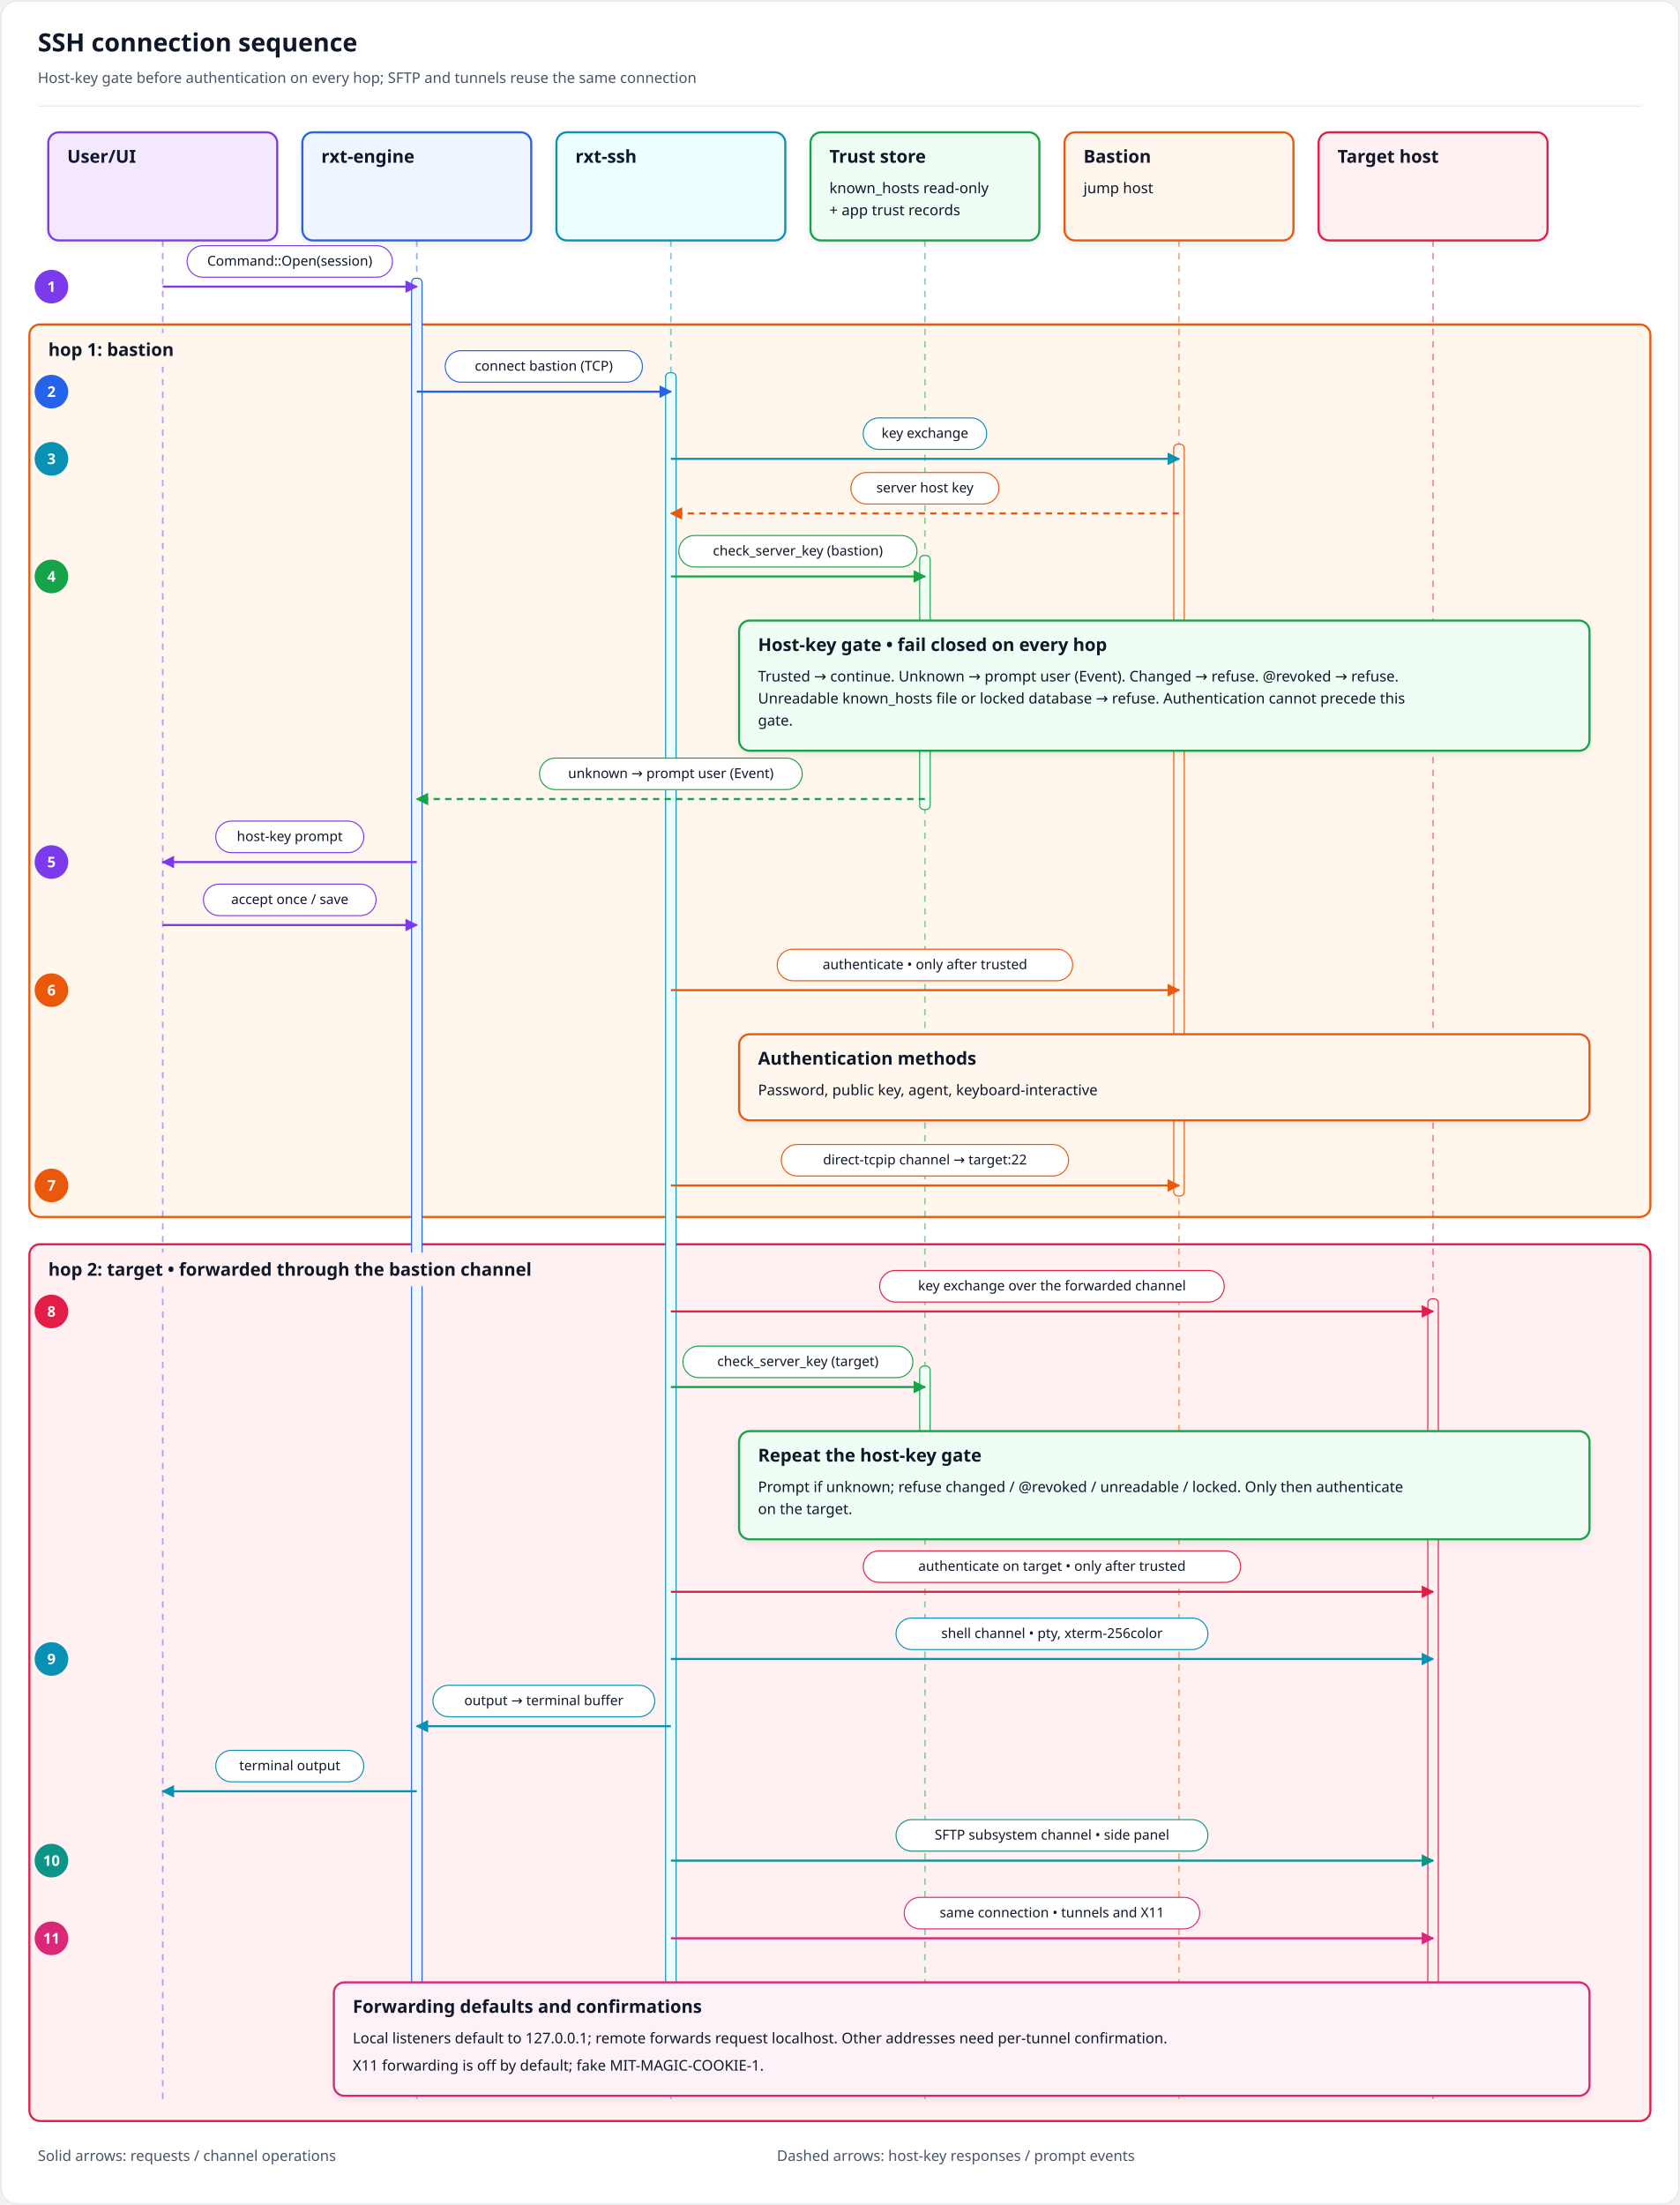
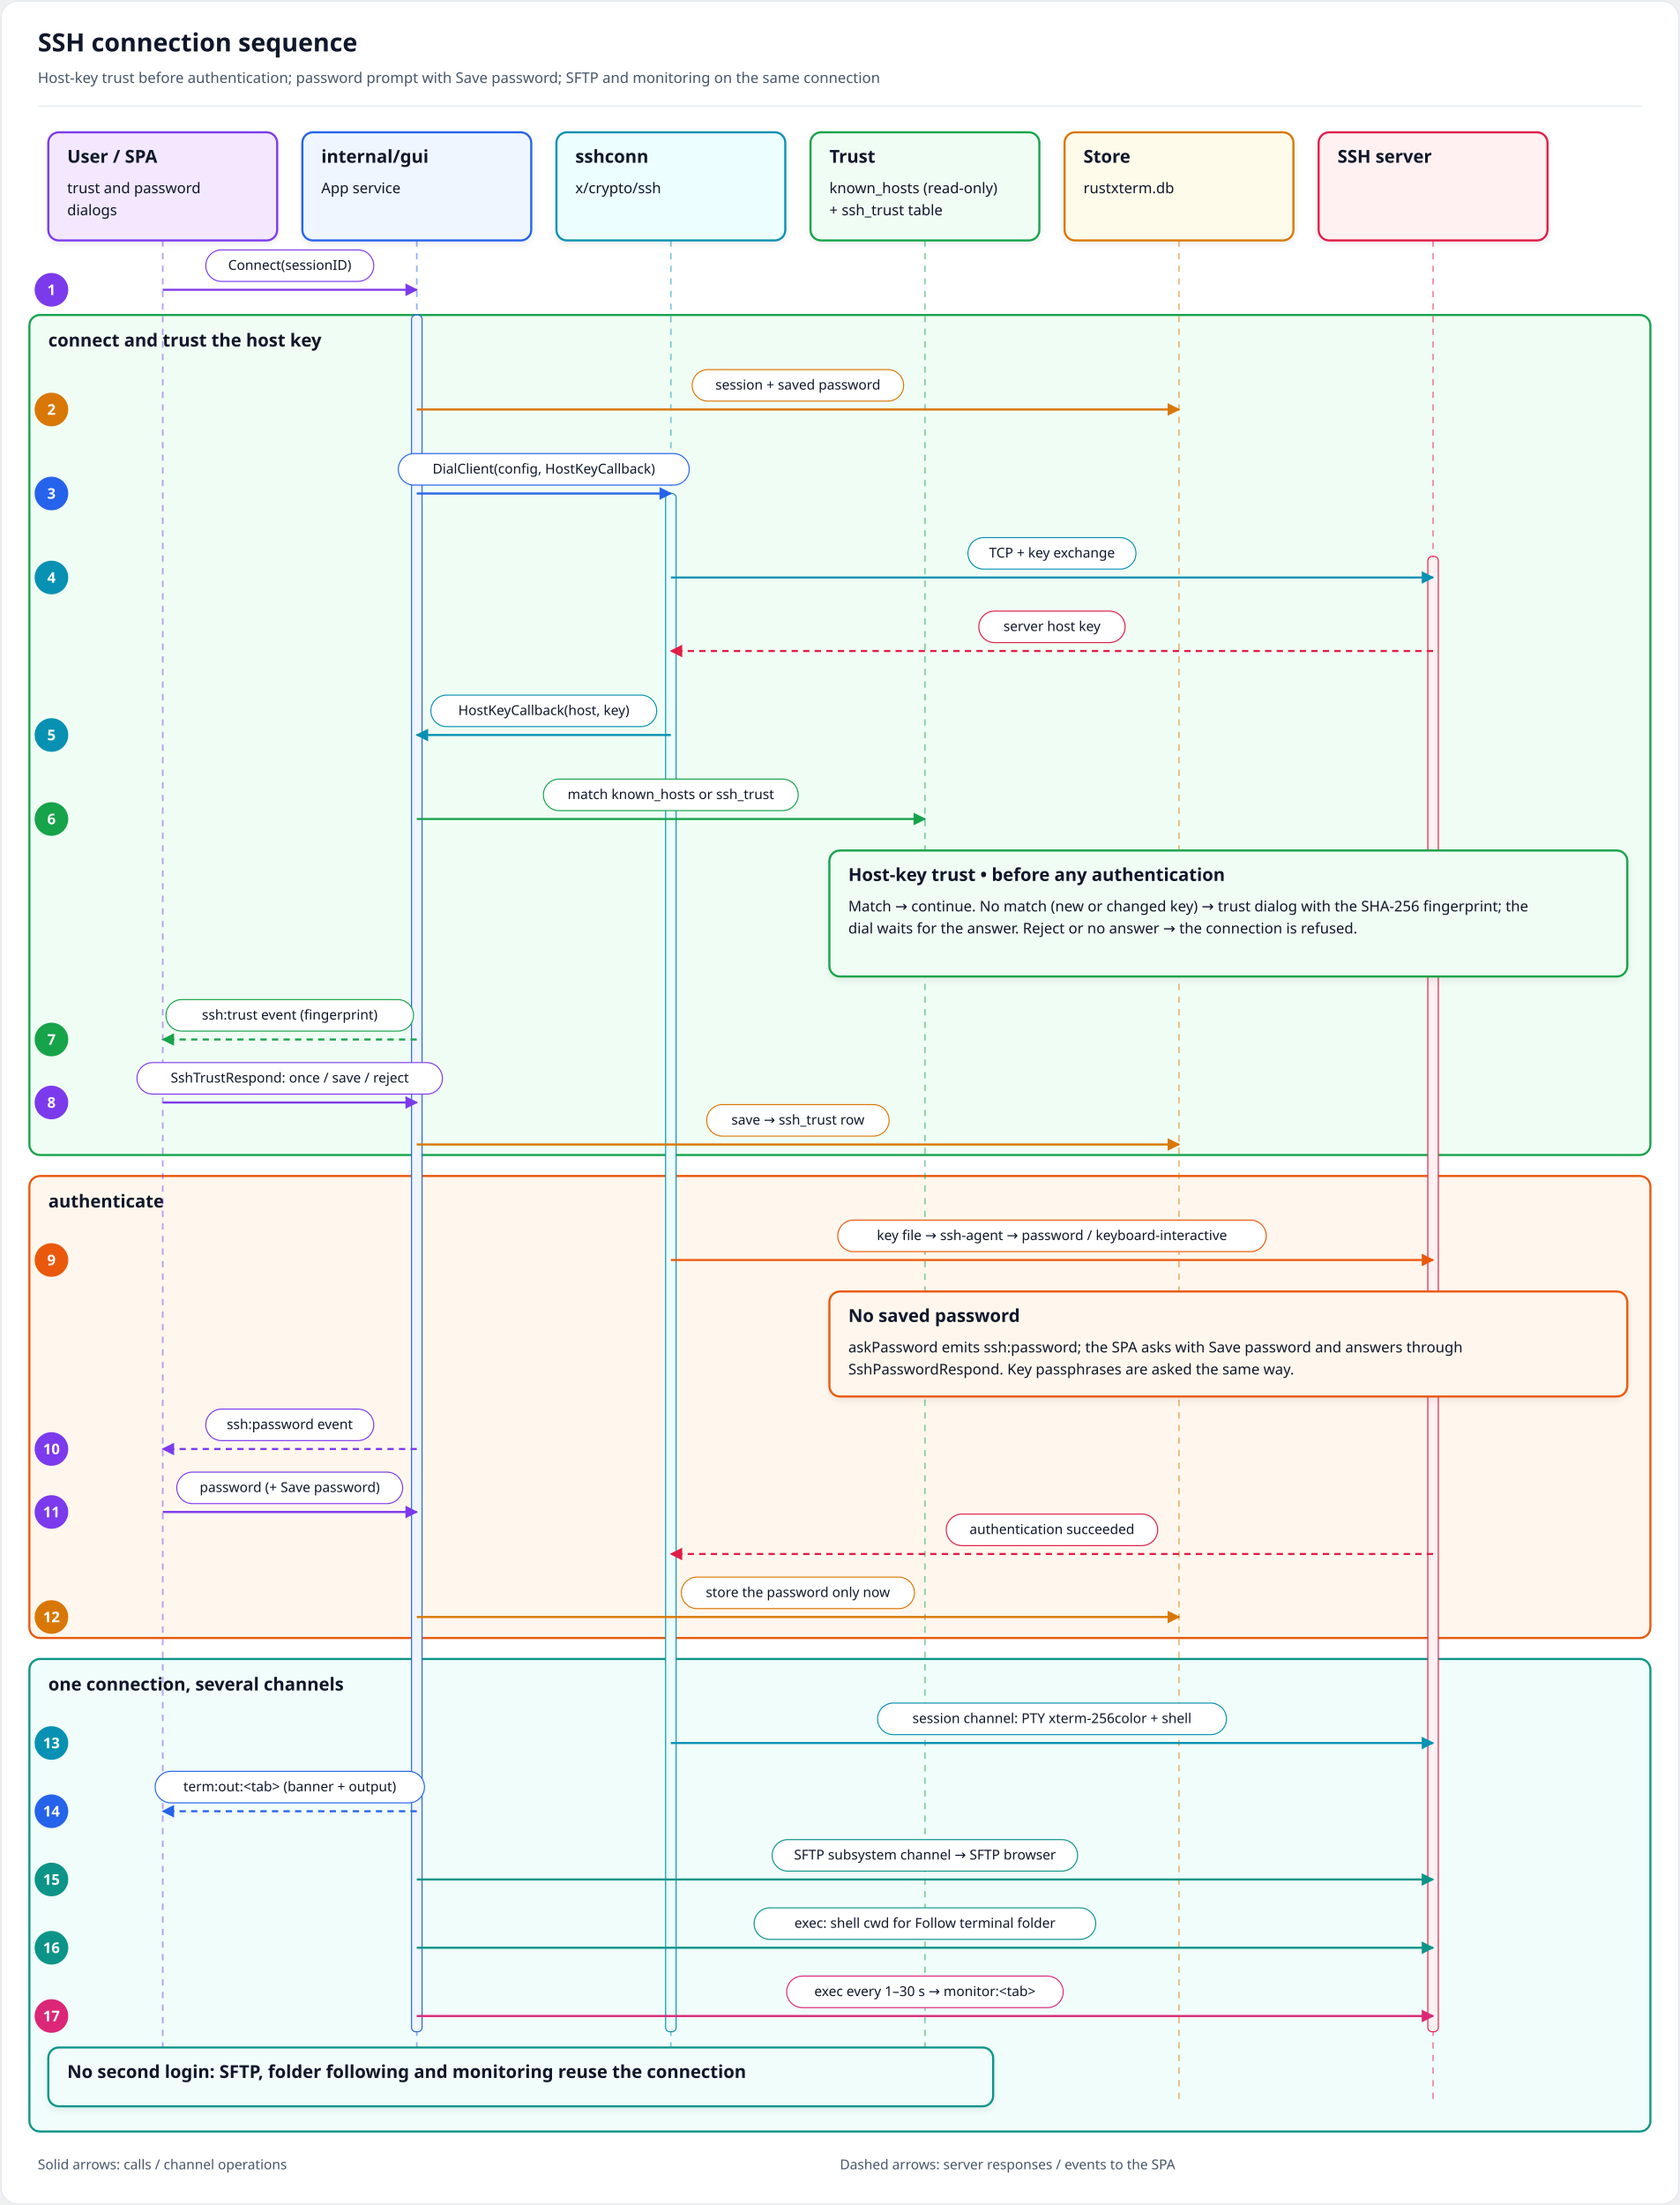
<svg xmlns="http://www.w3.org/2000/svg" width="1600" height="2100" viewBox="0 0 1600 2100" font-family="Noto Sans, DejaVu Sans, Liberation Sans, Arial, sans-serif">
  <defs>
    <filter id="shadow" x="-10%" y="-10%" width="120%" height="125%">
      <feDropShadow dx="0" dy="3" stdDeviation="3" flood-color="#0f172a" flood-opacity="0.07" />
    </filter>
    <marker id="a-violet" viewBox="0 0 10 10" refX="9" refY="5" markerWidth="6" markerHeight="6" orient="auto-start-reverse">
      <path d="M0 0 L10 5 L0 10 Z" fill="#7c3aed" />
    </marker>
    <marker id="a-start-violet" viewBox="0 0 10 10" refX="9" refY="5" markerWidth="6" markerHeight="6" orient="auto-start-reverse">
      <path d="M0 0 L10 5 L0 10 Z" fill="#7c3aed" />
    </marker>
    <marker id="a-blue" viewBox="0 0 10 10" refX="9" refY="5" markerWidth="6" markerHeight="6" orient="auto-start-reverse">
      <path d="M0 0 L10 5 L0 10 Z" fill="#2563eb" />
    </marker>
    <marker id="a-start-blue" viewBox="0 0 10 10" refX="9" refY="5" markerWidth="6" markerHeight="6" orient="auto-start-reverse">
      <path d="M0 0 L10 5 L0 10 Z" fill="#2563eb" />
    </marker>
    <marker id="a-cyan" viewBox="0 0 10 10" refX="9" refY="5" markerWidth="6" markerHeight="6" orient="auto-start-reverse">
      <path d="M0 0 L10 5 L0 10 Z" fill="#0891b2" />
    </marker>
    <marker id="a-start-cyan" viewBox="0 0 10 10" refX="9" refY="5" markerWidth="6" markerHeight="6" orient="auto-start-reverse">
      <path d="M0 0 L10 5 L0 10 Z" fill="#0891b2" />
    </marker>
    <marker id="a-teal" viewBox="0 0 10 10" refX="9" refY="5" markerWidth="6" markerHeight="6" orient="auto-start-reverse">
      <path d="M0 0 L10 5 L0 10 Z" fill="#0d9488" />
    </marker>
    <marker id="a-start-teal" viewBox="0 0 10 10" refX="9" refY="5" markerWidth="6" markerHeight="6" orient="auto-start-reverse">
      <path d="M0 0 L10 5 L0 10 Z" fill="#0d9488" />
    </marker>
    <marker id="a-green" viewBox="0 0 10 10" refX="9" refY="5" markerWidth="6" markerHeight="6" orient="auto-start-reverse">
      <path d="M0 0 L10 5 L0 10 Z" fill="#16a34a" />
    </marker>
    <marker id="a-start-green" viewBox="0 0 10 10" refX="9" refY="5" markerWidth="6" markerHeight="6" orient="auto-start-reverse">
      <path d="M0 0 L10 5 L0 10 Z" fill="#16a34a" />
    </marker>
    <marker id="a-amber" viewBox="0 0 10 10" refX="9" refY="5" markerWidth="6" markerHeight="6" orient="auto-start-reverse">
      <path d="M0 0 L10 5 L0 10 Z" fill="#d97706" />
    </marker>
    <marker id="a-start-amber" viewBox="0 0 10 10" refX="9" refY="5" markerWidth="6" markerHeight="6" orient="auto-start-reverse">
      <path d="M0 0 L10 5 L0 10 Z" fill="#d97706" />
    </marker>
    <marker id="a-orange" viewBox="0 0 10 10" refX="9" refY="5" markerWidth="6" markerHeight="6" orient="auto-start-reverse">
      <path d="M0 0 L10 5 L0 10 Z" fill="#ea580c" />
    </marker>
    <marker id="a-start-orange" viewBox="0 0 10 10" refX="9" refY="5" markerWidth="6" markerHeight="6" orient="auto-start-reverse">
      <path d="M0 0 L10 5 L0 10 Z" fill="#ea580c" />
    </marker>
    <marker id="a-rose" viewBox="0 0 10 10" refX="9" refY="5" markerWidth="6" markerHeight="6" orient="auto-start-reverse">
      <path d="M0 0 L10 5 L0 10 Z" fill="#e11d48" />
    </marker>
    <marker id="a-start-rose" viewBox="0 0 10 10" refX="9" refY="5" markerWidth="6" markerHeight="6" orient="auto-start-reverse">
      <path d="M0 0 L10 5 L0 10 Z" fill="#e11d48" />
    </marker>
    <marker id="a-pink" viewBox="0 0 10 10" refX="9" refY="5" markerWidth="6" markerHeight="6" orient="auto-start-reverse">
      <path d="M0 0 L10 5 L0 10 Z" fill="#db2777" />
    </marker>
    <marker id="a-start-pink" viewBox="0 0 10 10" refX="9" refY="5" markerWidth="6" markerHeight="6" orient="auto-start-reverse">
      <path d="M0 0 L10 5 L0 10 Z" fill="#db2777" />
    </marker>
    <marker id="a-slate" viewBox="0 0 10 10" refX="9" refY="5" markerWidth="6" markerHeight="6" orient="auto-start-reverse">
      <path d="M0 0 L10 5 L0 10 Z" fill="#334155" />
    </marker>
    <marker id="a-start-slate" viewBox="0 0 10 10" refX="9" refY="5" markerWidth="6" markerHeight="6" orient="auto-start-reverse">
      <path d="M0 0 L10 5 L0 10 Z" fill="#334155" />
    </marker>
  </defs>
  <rect x="1" y="1" width="1598" height="2098" rx="16" fill="#ffffff" stroke="#e2e8f0" stroke-width="1" />
  <path d="M36 101 H1564" stroke="#e2e8f0" />
-   <rect x="28" y="309" width="1544" height="850" rx="10" fill="#fff7ed" stroke="#ea580c" stroke-width="2" />
-   <rect x="28" y="1185" width="1544" height="835" rx="10" fill="#fff1f2" stroke="#e11d48" stroke-width="2" />
+   <rect x="28" y="300" width="1544" height="800" rx="10" fill="#f0fdf4" stroke="#16a34a" stroke-width="2" />
+   <text x="46" y="330" font-size="17" fill="#0f172a" text-anchor="start" font-weight="700">connect and trust the host key</text>
+   <rect x="28" y="1120" width="1544" height="440" rx="10" fill="#fff7ed" stroke="#ea580c" stroke-width="2" />
+   <text x="46" y="1150" font-size="17" fill="#0f172a" text-anchor="start" font-weight="700">authenticate</text>
+   <rect x="28" y="1580" width="1544" height="450" rx="10" fill="#f0fdfa" stroke="#0d9488" stroke-width="2" />
+   <text x="46" y="1610" font-size="17" fill="#0f172a" text-anchor="start" font-weight="700">one connection, several channels</text>
  <path d="M155 229 V2000" fill="none" stroke="#7c3aed" stroke-width="1.5" stroke-dasharray="6 6" opacity="0.5" />
  <path d="M397 229 V2000" fill="none" stroke="#2563eb" stroke-width="1.5" stroke-dasharray="6 6" opacity="0.5" />
  <path d="M639 229 V2000" fill="none" stroke="#0891b2" stroke-width="1.5" stroke-dasharray="6 6" opacity="0.5" />
  <path d="M881 229 V2000" fill="none" stroke="#16a34a" stroke-width="1.5" stroke-dasharray="6 6" opacity="0.5" />
-   <path d="M1123 229 V2000" fill="none" stroke="#ea580c" stroke-width="1.5" stroke-dasharray="6 6" opacity="0.5" />
+   <path d="M1123 229 V2000" fill="none" stroke="#d97706" stroke-width="1.5" stroke-dasharray="6 6" opacity="0.5" />
  <path d="M1365 229 V2000" fill="none" stroke="#e11d48" stroke-width="1.5" stroke-dasharray="6 6" opacity="0.5" />
-   <rect x="392" y="265" width="10" height="1719" rx="4" fill="#eff6ff" stroke="#2563eb" stroke-width="1" />
-   <rect x="634" y="355" width="10" height="1625" rx="4" fill="#ecfeff" stroke="#0891b2" stroke-width="1" />
-   <rect x="876" y="529" width="10" height="242" rx="4" fill="#f0fdf4" stroke="#16a34a" stroke-width="1" />
-   <rect x="876" y="1301" width="10" height="149" rx="4" fill="#f0fdf4" stroke="#16a34a" stroke-width="1" />
-   <rect x="1118" y="423" width="10" height="716" rx="4" fill="#fff7ed" stroke="#ea580c" stroke-width="1" />
-   <rect x="1360" y="1237" width="10" height="743" rx="4" fill="#fff1f2" stroke="#e11d48" stroke-width="1" />
-   <path d="M155,273 L397,273" fill="none" stroke="#7c3aed" stroke-width="2" stroke-linejoin="round" marker-end="url(#a-violet)" />
-   <path d="M397,373 L639,373" fill="none" stroke="#2563eb" stroke-width="2" stroke-linejoin="round" marker-end="url(#a-blue)" />
-   <path d="M639,437 L1123,437" fill="none" stroke="#0891b2" stroke-width="2" stroke-linejoin="round" marker-end="url(#a-cyan)" />
-   <path d="M1123,489 L639,489" fill="none" stroke="#ea580c" stroke-width="2" stroke-linejoin="round" marker-end="url(#a-orange)" stroke-dasharray="6 5" />
-   <path d="M639,549 L881,549" fill="none" stroke="#16a34a" stroke-width="2" stroke-linejoin="round" marker-end="url(#a-green)" />
-   <path d="M881,761 L397,761" fill="none" stroke="#16a34a" stroke-width="2" stroke-linejoin="round" marker-end="url(#a-green)" stroke-dasharray="6 5" />
-   <path d="M397,821 L155,821" fill="none" stroke="#7c3aed" stroke-width="2" stroke-linejoin="round" marker-end="url(#a-violet)" />
-   <path d="M155,881 L397,881" fill="none" stroke="#7c3aed" stroke-width="2" stroke-linejoin="round" marker-end="url(#a-violet)" />
-   <path d="M639,943 L1123,943" fill="none" stroke="#ea580c" stroke-width="2" stroke-linejoin="round" marker-end="url(#a-orange)" />
-   <path d="M639,1129 L1123,1129" fill="none" stroke="#ea580c" stroke-width="2" stroke-linejoin="round" marker-end="url(#a-orange)" />
-   <path d="M639,1249 L1365,1249" fill="none" stroke="#e11d48" stroke-width="2" stroke-linejoin="round" marker-end="url(#a-rose)" />
-   <path d="M639,1321 L881,1321" fill="none" stroke="#16a34a" stroke-width="2" stroke-linejoin="round" marker-end="url(#a-green)" />
-   <path d="M639,1516 L1365,1516" fill="none" stroke="#e11d48" stroke-width="2" stroke-linejoin="round" marker-end="url(#a-rose)" />
-   <path d="M639,1580 L1365,1580" fill="none" stroke="#0891b2" stroke-width="2" stroke-linejoin="round" marker-end="url(#a-cyan)" />
-   <path d="M639,1644 L397,1644" fill="none" stroke="#0891b2" stroke-width="2" stroke-linejoin="round" marker-end="url(#a-cyan)" />
-   <path d="M397,1706 L155,1706" fill="none" stroke="#0891b2" stroke-width="2" stroke-linejoin="round" marker-end="url(#a-cyan)" />
-   <path d="M639,1772 L1365,1772" fill="none" stroke="#0d9488" stroke-width="2" stroke-linejoin="round" marker-end="url(#a-teal)" />
-   <path d="M639,1846 L1365,1846" fill="none" stroke="#db2777" stroke-width="2" stroke-linejoin="round" marker-end="url(#a-pink)" />
+   <rect x="392" y="300" width="10" height="1635" rx="4" fill="#eff6ff" stroke="#2563eb" stroke-width="1" />
+   <rect x="634" y="470" width="10" height="1465" rx="4" fill="#ecfeff" stroke="#0891b2" stroke-width="1" />
+   <rect x="1360" y="530" width="10" height="1405" rx="4" fill="#fff1f2" stroke="#e11d48" stroke-width="1" />
+   <path d="M155,276 L397,276" fill="none" stroke="#7c3aed" stroke-width="2" stroke-linejoin="round" marker-end="url(#a-violet)" />
+   <path d="M397,390 L1123,390" fill="none" stroke="#d97706" stroke-width="2" stroke-linejoin="round" marker-end="url(#a-amber)" />
+   <path d="M397,470 L639,470" fill="none" stroke="#2563eb" stroke-width="2" stroke-linejoin="round" marker-end="url(#a-blue)" />
+   <path d="M639,550 L1365,550" fill="none" stroke="#0891b2" stroke-width="2" stroke-linejoin="round" marker-end="url(#a-cyan)" />
+   <path d="M1365,620 L639,620" fill="none" stroke="#e11d48" stroke-width="2" stroke-linejoin="round" marker-end="url(#a-rose)" stroke-dasharray="6 5" />
+   <path d="M639,700 L397,700" fill="none" stroke="#0891b2" stroke-width="2" stroke-linejoin="round" marker-end="url(#a-cyan)" />
+   <path d="M397,780 L881,780" fill="none" stroke="#16a34a" stroke-width="2" stroke-linejoin="round" marker-end="url(#a-green)" />
+   <path d="M397,990 L155,990" fill="none" stroke="#16a34a" stroke-width="2" stroke-linejoin="round" marker-end="url(#a-green)" stroke-dasharray="6 5" />
+   <path d="M155,1050 L397,1050" fill="none" stroke="#7c3aed" stroke-width="2" stroke-linejoin="round" marker-end="url(#a-violet)" />
+   <path d="M397,1090 L1123,1090" fill="none" stroke="#d97706" stroke-width="2" stroke-linejoin="round" marker-end="url(#a-amber)" />
+   <path d="M639,1200 L1365,1200" fill="none" stroke="#ea580c" stroke-width="2" stroke-linejoin="round" marker-end="url(#a-orange)" />
+   <path d="M397,1380 L155,1380" fill="none" stroke="#7c3aed" stroke-width="2" stroke-linejoin="round" marker-end="url(#a-violet)" stroke-dasharray="6 5" />
+   <path d="M155,1440 L397,1440" fill="none" stroke="#7c3aed" stroke-width="2" stroke-linejoin="round" marker-end="url(#a-violet)" />
+   <path d="M1365,1480 L639,1480" fill="none" stroke="#e11d48" stroke-width="2" stroke-linejoin="round" marker-end="url(#a-rose)" stroke-dasharray="6 5" />
+   <path d="M397,1540 L1123,1540" fill="none" stroke="#d97706" stroke-width="2" stroke-linejoin="round" marker-end="url(#a-amber)" />
+   <path d="M639,1660 L1365,1660" fill="none" stroke="#0891b2" stroke-width="2" stroke-linejoin="round" marker-end="url(#a-cyan)" />
+   <path d="M397,1725 L155,1725" fill="none" stroke="#2563eb" stroke-width="2" stroke-linejoin="round" marker-end="url(#a-blue)" stroke-dasharray="6 5" />
+   <path d="M397,1790 L1365,1790" fill="none" stroke="#0d9488" stroke-width="2" stroke-linejoin="round" marker-end="url(#a-teal)" />
+   <path d="M397,1855 L1365,1855" fill="none" stroke="#0d9488" stroke-width="2" stroke-linejoin="round" marker-end="url(#a-teal)" />
+   <path d="M397,1920 L1365,1920" fill="none" stroke="#db2777" stroke-width="2" stroke-linejoin="round" marker-end="url(#a-pink)" />
  <text x="36" y="49" font-size="24" fill="#0f172a" text-anchor="start" font-weight="700">SSH connection sequence</text>
-   <text x="36" y="79" font-size="14" fill="#475569" text-anchor="start">Host-key gate before authentication on every hop; SFTP and tunnels reuse the same connection</text>
+   <text x="36" y="79" font-size="14" fill="#475569" text-anchor="start">Host-key trust before authentication; password prompt with Save password; SFTP and monitoring on the same connection</text>
  <rect x="46" y="126" width="218" height="103" rx="10" fill="#f3e8ff" stroke="#7c3aed" stroke-width="2" filter="url(#shadow)" />
-   <text x="64" y="155" font-size="17" fill="#0f172a" text-anchor="start" font-weight="700">User/UI</text>
+   <text x="64" y="155" font-size="17" fill="#0f172a" text-anchor="start" font-weight="700">User / SPA</text>
+   <text x="64" y="184" font-size="14" fill="#0f172a" text-anchor="start">trust and password</text>
+   <text x="64" y="205" font-size="14" fill="#0f172a" text-anchor="start">dialogs</text>
  <rect x="288" y="126" width="218" height="103" rx="10" fill="#eff6ff" stroke="#2563eb" stroke-width="2" filter="url(#shadow)" />
-   <text x="306" y="155" font-size="17" fill="#0f172a" text-anchor="start" font-weight="700">rxt-engine</text>
+   <text x="306" y="155" font-size="17" fill="#0f172a" text-anchor="start" font-weight="700">internal/gui</text>
+   <text x="306" y="184" font-size="14" fill="#0f172a" text-anchor="start">App service</text>
  <rect x="530" y="126" width="218" height="103" rx="10" fill="#ecfeff" stroke="#0891b2" stroke-width="2" filter="url(#shadow)" />
-   <text x="548" y="155" font-size="17" fill="#0f172a" text-anchor="start" font-weight="700">rxt-ssh</text>
+   <text x="548" y="155" font-size="17" fill="#0f172a" text-anchor="start" font-weight="700">sshconn</text>
+   <text x="548" y="184" font-size="14" fill="#0f172a" text-anchor="start">x/crypto/ssh</text>
  <rect x="772" y="126" width="218" height="103" rx="10" fill="#f0fdf4" stroke="#16a34a" stroke-width="2" filter="url(#shadow)" />
-   <text x="790" y="155" font-size="17" fill="#0f172a" text-anchor="start" font-weight="700">Trust store</text>
-   <text x="790" y="184" font-size="14" fill="#0f172a" text-anchor="start">known_hosts read-only</text>
-   <text x="790" y="205.0" font-size="14" fill="#0f172a" text-anchor="start">+ app trust records</text>
-   <rect x="1014" y="126" width="218" height="103" rx="10" fill="#fff7ed" stroke="#ea580c" stroke-width="2" filter="url(#shadow)" />
-   <text x="1032" y="155" font-size="17" fill="#0f172a" text-anchor="start" font-weight="700">Bastion</text>
-   <text x="1032" y="184" font-size="14" fill="#0f172a" text-anchor="start">jump host</text>
+   <text x="790" y="155" font-size="17" fill="#0f172a" text-anchor="start" font-weight="700">Trust</text>
+   <text x="790" y="184" font-size="14" fill="#0f172a" text-anchor="start">known_hosts (read-only)</text>
+   <text x="790" y="205" font-size="14" fill="#0f172a" text-anchor="start">+ ssh_trust table</text>
+   <rect x="1014" y="126" width="218" height="103" rx="10" fill="#fffbeb" stroke="#d97706" stroke-width="2" filter="url(#shadow)" />
+   <text x="1032" y="155" font-size="17" fill="#0f172a" text-anchor="start" font-weight="700">Store</text>
+   <text x="1032" y="184" font-size="14" fill="#0f172a" text-anchor="start">rustxterm.db</text>
  <rect x="1256" y="126" width="218" height="103" rx="10" fill="#fff1f2" stroke="#e11d48" stroke-width="2" filter="url(#shadow)" />
-   <text x="1274" y="155" font-size="17" fill="#0f172a" text-anchor="start" font-weight="700">Target host</text>
-   <circle cx="49" cy="273" r="16" fill="#7c3aed" />
-   <text x="49" y="278" font-size="14" fill="#ffffff" text-anchor="middle" font-weight="700">1</text>
-   <circle cx="49" cy="373" r="16" fill="#2563eb" />
-   <text x="49" y="378" font-size="14" fill="#ffffff" text-anchor="middle" font-weight="700">2</text>
-   <circle cx="49" cy="437" r="16" fill="#0891b2" />
-   <text x="49" y="442" font-size="14" fill="#ffffff" text-anchor="middle" font-weight="700">3</text>
-   <circle cx="49" cy="549" r="16" fill="#16a34a" />
-   <text x="49" y="554" font-size="14" fill="#ffffff" text-anchor="middle" font-weight="700">4</text>
-   <rect x="704" y="591" width="810" height="124" rx="10" fill="#f0fdf4" stroke="#16a34a" stroke-width="2" filter="url(#shadow)" />
-   <text x="722" y="620" font-size="17" fill="#0f172a" text-anchor="start" font-weight="700">Host-key gate • fail closed on every hop</text>
-   <text x="722" y="649" font-size="14" fill="#0f172a" text-anchor="start">Trusted → continue. Unknown → prompt user (Event). Changed → refuse. @revoked → refuse.</text>
-   <text x="722" y="670.0" font-size="14" fill="#0f172a" text-anchor="start">Unreadable known_hosts file or locked database → refuse. Authentication cannot precede this</text>
-   <text x="722" y="691.0" font-size="14" fill="#0f172a" text-anchor="start">gate.</text>
-   <circle cx="49" cy="821" r="16" fill="#7c3aed" />
-   <text x="49" y="826" font-size="14" fill="#ffffff" text-anchor="middle" font-weight="700">5</text>
-   <circle cx="49" cy="943" r="16" fill="#ea580c" />
-   <text x="49" y="948" font-size="14" fill="#ffffff" text-anchor="middle" font-weight="700">6</text>
-   <rect x="704" y="985" width="810" height="82" rx="10" fill="#fff7ed" stroke="#ea580c" stroke-width="2" filter="url(#shadow)" />
-   <text x="722" y="1014" font-size="17" fill="#0f172a" text-anchor="start" font-weight="700">Authentication methods</text>
-   <text x="722" y="1043" font-size="14" fill="#0f172a" text-anchor="start">Password, public key, agent, keyboard-interactive</text>
-   <circle cx="49" cy="1129" r="16" fill="#ea580c" />
-   <text x="49" y="1134" font-size="14" fill="#ffffff" text-anchor="middle" font-weight="700">7</text>
-   <rect x="40" y="317" width="162.8" height="32" rx="6" fill="#fff7ed" stroke="#fff7ed" stroke-width="0" />
-   <text x="46" y="339" font-size="17" fill="#0f172a" text-anchor="start" font-weight="700">hop 1: bastion</text>
-   <circle cx="49" cy="1249" r="16" fill="#e11d48" />
-   <text x="49" y="1254" font-size="14" fill="#ffffff" text-anchor="middle" font-weight="700">8</text>
-   <rect x="704" y="1363" width="810" height="103" rx="10" fill="#f0fdf4" stroke="#16a34a" stroke-width="2" filter="url(#shadow)" />
-   <text x="722" y="1392" font-size="17" fill="#0f172a" text-anchor="start" font-weight="700">Repeat the host-key gate</text>
-   <text x="722" y="1421" font-size="14" fill="#0f172a" text-anchor="start">Prompt if unknown; refuse changed / @revoked / unreadable / locked. Only then authenticate</text>
-   <text x="722" y="1442.0" font-size="14" fill="#0f172a" text-anchor="start">on the target.</text>
-   <circle cx="49" cy="1580" r="16" fill="#0891b2" />
-   <text x="49" y="1585" font-size="14" fill="#ffffff" text-anchor="middle" font-weight="700">9</text>
-   <circle cx="49" cy="1772" r="16" fill="#0d9488" />
-   <text x="49" y="1777" font-size="14" fill="#ffffff" text-anchor="middle" font-weight="700">10</text>
-   <circle cx="49" cy="1846" r="16" fill="#db2777" />
-   <text x="49" y="1851" font-size="14" fill="#ffffff" text-anchor="middle" font-weight="700">11</text>
-   <rect x="318" y="1888" width="1196" height="108" rx="10" fill="#fdf2f8" stroke="#db2777" stroke-width="2" filter="url(#shadow)" />
-   <text x="336" y="1917" font-size="17" fill="#0f172a" text-anchor="start" font-weight="700">Forwarding defaults and confirmations</text>
-   <text x="336" y="1946" font-size="14" fill="#0f172a" text-anchor="start">Local listeners default to 127.0.0.1; remote forwards request localhost. Other addresses need per-tunnel confirmation.</text>
-   <text x="336" y="1972.0" font-size="14" fill="#0f172a" text-anchor="start">X11 forwarding is off by default; fake MIT-MAGIC-COOKIE-1.</text>
-   <rect x="40" y="1193" width="560.6" height="32" rx="6" fill="#fff1f2" stroke="#fff1f2" stroke-width="0" />
-   <text x="46" y="1215" font-size="17" fill="#0f172a" text-anchor="start" font-weight="700">hop 2: target • forwarded through the bastion channel</text>
-   <text x="36" y="2058" font-size="14" fill="#475569" text-anchor="start">Solid arrows: requests / channel operations</text>
-   <text x="740" y="2058" font-size="14" fill="#475569" text-anchor="start">Dashed arrows: host-key responses / prompt events</text>
-   <rect x="178.2" y="234" width="195.6" height="30" rx="15" fill="#ffffff" stroke="#7c3aed" stroke-width="1" />
-   <text x="276.0" y="253" font-size="13" fill="#0f172a" text-anchor="middle">Command::Open(session)</text>
-   <rect x="424.1" y="334" width="187.8" height="30" rx="15" fill="#ffffff" stroke="#2563eb" stroke-width="1" />
-   <text x="518.0" y="353" font-size="13" fill="#0f172a" text-anchor="middle">connect bastion (TCP)</text>
-   <rect x="822.2" y="398" width="117.6" height="30" rx="15" fill="#ffffff" stroke="#0891b2" stroke-width="1" />
-   <text x="881.0" y="417" font-size="13" fill="#0f172a" text-anchor="middle">key exchange</text>
-   <rect x="810.5" y="450" width="141.0" height="30" rx="15" fill="#ffffff" stroke="#ea580c" stroke-width="1" />
-   <text x="881.0" y="469" font-size="13" fill="#0f172a" text-anchor="middle">server host key</text>
-   <rect x="646.6" y="510" width="226.8" height="30" rx="15" fill="#ffffff" stroke="#16a34a" stroke-width="1" />
-   <text x="760.0" y="529" font-size="13" fill="#0f172a" text-anchor="middle">check_server_key (bastion)</text>
-   <rect x="513.9" y="722" width="250.2" height="30" rx="15" fill="#ffffff" stroke="#16a34a" stroke-width="1" />
-   <text x="639.0" y="741" font-size="13" fill="#0f172a" text-anchor="middle">unknown → prompt user (Event)</text>
-   <rect x="205.5" y="782" width="141.0" height="30" rx="15" fill="#ffffff" stroke="#7c3aed" stroke-width="1" />
-   <text x="276.0" y="801" font-size="13" fill="#0f172a" text-anchor="middle">host-key prompt</text>
-   <rect x="193.8" y="842" width="164.4" height="30" rx="15" fill="#ffffff" stroke="#7c3aed" stroke-width="1" />
-   <text x="276.0" y="861" font-size="13" fill="#0f172a" text-anchor="middle">accept once / save</text>
-   <rect x="740.3" y="904" width="281.4" height="30" rx="15" fill="#ffffff" stroke="#ea580c" stroke-width="1" />
-   <text x="881.0" y="923" font-size="13" fill="#0f172a" text-anchor="middle">authenticate • only after trusted</text>
-   <rect x="744.2" y="1090" width="273.6" height="30" rx="15" fill="#ffffff" stroke="#ea580c" stroke-width="1" />
-   <text x="881.0" y="1109" font-size="13" fill="#0f172a" text-anchor="middle">direct-tcpip channel → target:22</text>
-   <rect x="837.9" y="1210" width="328.2" height="30" rx="15" fill="#ffffff" stroke="#e11d48" stroke-width="1" />
-   <text x="1002.0" y="1229" font-size="13" fill="#0f172a" text-anchor="middle">key exchange over the forwarded channel</text>
-   <rect x="650.5" y="1282" width="219.0" height="30" rx="15" fill="#ffffff" stroke="#16a34a" stroke-width="1" />
-   <text x="760.0" y="1301" font-size="13" fill="#0f172a" text-anchor="middle">check_server_key (target)</text>
-   <rect x="822.3" y="1477" width="359.4" height="30" rx="15" fill="#ffffff" stroke="#e11d48" stroke-width="1" />
-   <text x="1002.0" y="1496" font-size="13" fill="#0f172a" text-anchor="middle">authenticate on target • only after trusted</text>
-   <rect x="853.5" y="1541" width="297.0" height="30" rx="15" fill="#ffffff" stroke="#0891b2" stroke-width="1" />
-   <text x="1002.0" y="1560" font-size="13" fill="#0f172a" text-anchor="middle">shell channel • pty, xterm-256color</text>
-   <rect x="412.4" y="1605" width="211.2" height="30" rx="15" fill="#ffffff" stroke="#0891b2" stroke-width="1" />
-   <text x="518.0" y="1624" font-size="13" fill="#0f172a" text-anchor="middle">output → terminal buffer</text>
-   <rect x="205.5" y="1667" width="141.0" height="30" rx="15" fill="#ffffff" stroke="#0891b2" stroke-width="1" />
-   <text x="276.0" y="1686" font-size="13" fill="#0f172a" text-anchor="middle">terminal output</text>
-   <rect x="853.5" y="1733" width="297.0" height="30" rx="15" fill="#ffffff" stroke="#0d9488" stroke-width="1" />
-   <text x="1002.0" y="1752" font-size="13" fill="#0f172a" text-anchor="middle">SFTP subsystem channel • side panel</text>
-   <rect x="861.3" y="1807" width="281.4" height="30" rx="15" fill="#ffffff" stroke="#db2777" stroke-width="1" />
-   <text x="1002.0" y="1826" font-size="13" fill="#0f172a" text-anchor="middle">same connection • tunnels and X11</text>
+   <text x="1274" y="155" font-size="17" fill="#0f172a" text-anchor="start" font-weight="700">SSH server</text>
+   <rect x="196.0" y="238" width="160.0" height="30" rx="15" fill="#ffffff" stroke="#7c3aed" stroke-width="1" />
+   <text x="276.0" y="257" font-size="13" fill="#0f172a" text-anchor="middle">Connect(sessionID)</text>
+   <circle cx="49" cy="276" r="16" fill="#7c3aed" />
+   <text x="49" y="281" font-size="14" fill="#ffffff" text-anchor="middle" font-weight="700">1</text>
+   <rect x="659.3" y="352" width="201.4" height="30" rx="15" fill="#ffffff" stroke="#d97706" stroke-width="1" />
+   <text x="760.0" y="371" font-size="13" fill="#0f172a" text-anchor="middle">session + saved password</text>
+   <circle cx="49" cy="390" r="16" fill="#d97706" />
+   <text x="49" y="395" font-size="14" fill="#ffffff" text-anchor="middle" font-weight="700">2</text>
+   <rect x="379.4" y="432" width="277.1" height="30" rx="15" fill="#ffffff" stroke="#2563eb" stroke-width="1" />
+   <text x="518.0" y="451" font-size="13" fill="#0f172a" text-anchor="middle">DialClient(config, HostKeyCallback)</text>
+   <circle cx="49" cy="470" r="16" fill="#2563eb" />
+   <text x="49" y="475" font-size="14" fill="#ffffff" text-anchor="middle" font-weight="700">3</text>
+   <rect x="922.0" y="512" width="160.0" height="30" rx="15" fill="#ffffff" stroke="#0891b2" stroke-width="1" />
+   <text x="1002.0" y="531" font-size="13" fill="#0f172a" text-anchor="middle">TCP + key exchange</text>
+   <circle cx="49" cy="550" r="16" fill="#0891b2" />
+   <text x="49" y="555" font-size="14" fill="#ffffff" text-anchor="middle" font-weight="700">4</text>
+   <rect x="932.3" y="582" width="139.4" height="30" rx="15" fill="#ffffff" stroke="#e11d48" stroke-width="1" />
+   <text x="1002.0" y="601" font-size="13" fill="#0f172a" text-anchor="middle">server host key</text>
+   <rect x="410.4" y="662" width="215.1" height="30" rx="15" fill="#ffffff" stroke="#0891b2" stroke-width="1" />
+   <text x="518.0" y="681" font-size="13" fill="#0f172a" text-anchor="middle">HostKeyCallback(host, key)</text>
+   <circle cx="49" cy="700" r="16" fill="#0891b2" />
+   <text x="49" y="705" font-size="14" fill="#ffffff" text-anchor="middle" font-weight="700">5</text>
+   <rect x="517.6" y="742" width="242.7" height="30" rx="15" fill="#ffffff" stroke="#16a34a" stroke-width="1" />
+   <text x="639.0" y="761" font-size="13" fill="#0f172a" text-anchor="middle">match known_hosts or ssh_trust</text>
+   <circle cx="49" cy="780" r="16" fill="#16a34a" />
+   <text x="49" y="785" font-size="14" fill="#ffffff" text-anchor="middle" font-weight="700">6</text>
+   <rect x="790" y="810" width="760" height="120" rx="10" fill="#f0fdf4" stroke="#16a34a" stroke-width="2" filter="url(#shadow)" />
+   <text x="808" y="839" font-size="17" fill="#0f172a" text-anchor="start" font-weight="700">Host-key trust • before any authentication</text>
+   <text x="808" y="868" font-size="14" fill="#0f172a" text-anchor="start">Match → continue. No match (new or changed key) → trust dialog with the SHA-256 fingerprint; the</text>
+   <text x="808" y="889" font-size="14" fill="#0f172a" text-anchor="start">dial waits for the answer. Reject or no answer → the connection is refused.</text>
+   <rect x="158.1" y="952" width="235.8" height="30" rx="15" fill="#ffffff" stroke="#16a34a" stroke-width="1" />
+   <text x="276.0" y="971" font-size="13" fill="#0f172a" text-anchor="middle">ssh:trust event (fingerprint)</text>
+   <circle cx="49" cy="990" r="16" fill="#16a34a" />
+   <text x="49" y="995" font-size="14" fill="#ffffff" text-anchor="middle" font-weight="700">7</text>
+   <rect x="130.5" y="1012" width="290.9" height="30" rx="15" fill="#ffffff" stroke="#7c3aed" stroke-width="1" />
+   <text x="276.0" y="1031" font-size="13" fill="#0f172a" text-anchor="middle">SshTrustRespond: once / save / reject</text>
+   <circle cx="49" cy="1050" r="16" fill="#7c3aed" />
+   <text x="49" y="1055" font-size="14" fill="#ffffff" text-anchor="middle" font-weight="700">8</text>
+   <rect x="673.1" y="1052" width="173.8" height="30" rx="15" fill="#ffffff" stroke="#d97706" stroke-width="1" />
+   <text x="760.0" y="1071" font-size="13" fill="#0f172a" text-anchor="middle">save → ssh_trust row</text>
+   <rect x="798.0" y="1162" width="408.1" height="30" rx="15" fill="#ffffff" stroke="#ea580c" stroke-width="1" />
+   <text x="1002.0" y="1181" font-size="13" fill="#0f172a" text-anchor="middle">key file → ssh-agent → password / keyboard-interactive</text>
+   <circle cx="49" cy="1200" r="16" fill="#ea580c" />
+   <text x="49" y="1205" font-size="14" fill="#ffffff" text-anchor="middle" font-weight="700">9</text>
+   <rect x="790" y="1230" width="760" height="100" rx="10" fill="#fff7ed" stroke="#ea580c" stroke-width="2" filter="url(#shadow)" />
+   <text x="808" y="1259" font-size="17" fill="#0f172a" text-anchor="start" font-weight="700">No saved password</text>
+   <text x="808" y="1288" font-size="14" fill="#0f172a" text-anchor="start">askPassword emits ssh:password; the SPA asks with Save password and answers through</text>
+   <text x="808" y="1309" font-size="14" fill="#0f172a" text-anchor="start">SshPasswordRespond. Key passphrases are asked the same way.</text>
+   <rect x="196.0" y="1342" width="160.0" height="30" rx="15" fill="#ffffff" stroke="#7c3aed" stroke-width="1" />
+   <text x="276.0" y="1361" font-size="13" fill="#0f172a" text-anchor="middle">ssh:password event</text>
+   <circle cx="49" cy="1380" r="16" fill="#7c3aed" />
+   <text x="49" y="1385" font-size="14" fill="#ffffff" text-anchor="middle" font-weight="700">10</text>
+   <rect x="168.4" y="1402" width="215.1" height="30" rx="15" fill="#ffffff" stroke="#7c3aed" stroke-width="1" />
+   <text x="276.0" y="1421" font-size="13" fill="#0f172a" text-anchor="middle">password (+ Save password)</text>
+   <circle cx="49" cy="1440" r="16" fill="#7c3aed" />
+   <text x="49" y="1445" font-size="14" fill="#ffffff" text-anchor="middle" font-weight="700">11</text>
+   <rect x="901.3" y="1442" width="201.4" height="30" rx="15" fill="#ffffff" stroke="#e11d48" stroke-width="1" />
+   <text x="1002.0" y="1461" font-size="13" fill="#0f172a" text-anchor="middle">authentication succeeded</text>
+   <rect x="649.0" y="1502" width="222.0" height="30" rx="15" fill="#ffffff" stroke="#d97706" stroke-width="1" />
+   <text x="760.0" y="1521" font-size="13" fill="#0f172a" text-anchor="middle">store the password only now</text>
+   <circle cx="49" cy="1540" r="16" fill="#d97706" />
+   <text x="49" y="1545" font-size="14" fill="#ffffff" text-anchor="middle" font-weight="700">12</text>
+   <rect x="835.9" y="1622" width="332.3" height="30" rx="15" fill="#ffffff" stroke="#0891b2" stroke-width="1" />
+   <text x="1002.0" y="1641" font-size="13" fill="#0f172a" text-anchor="middle">session channel: PTY xterm-256color + shell</text>
+   <circle cx="49" cy="1660" r="16" fill="#0891b2" />
+   <text x="49" y="1665" font-size="14" fill="#ffffff" text-anchor="middle" font-weight="700">13</text>
+   <rect x="147.8" y="1687" width="256.5" height="30" rx="15" fill="#ffffff" stroke="#2563eb" stroke-width="1" />
+   <text x="276.0" y="1706" font-size="13" fill="#0f172a" text-anchor="middle">term:out:&lt;tab&gt; (banner + output)</text>
+   <circle cx="49" cy="1725" r="16" fill="#2563eb" />
+   <text x="49" y="1730" font-size="14" fill="#ffffff" text-anchor="middle" font-weight="700">14</text>
+   <rect x="735.5" y="1752" width="290.9" height="30" rx="15" fill="#ffffff" stroke="#0d9488" stroke-width="1" />
+   <text x="881.0" y="1771" font-size="13" fill="#0f172a" text-anchor="middle">SFTP subsystem channel → SFTP browser</text>
+   <circle cx="49" cy="1790" r="16" fill="#0d9488" />
+   <text x="49" y="1795" font-size="14" fill="#ffffff" text-anchor="middle" font-weight="700">15</text>
+   <rect x="718.3" y="1817" width="325.4" height="30" rx="15" fill="#ffffff" stroke="#0d9488" stroke-width="1" />
+   <text x="881.0" y="1836" font-size="13" fill="#0f172a" text-anchor="middle">exec: shell cwd for Follow terminal folder</text>
+   <circle cx="49" cy="1855" r="16" fill="#0d9488" />
+   <text x="49" y="1860" font-size="14" fill="#ffffff" text-anchor="middle" font-weight="700">16</text>
+   <rect x="749.3" y="1882" width="263.4" height="30" rx="15" fill="#ffffff" stroke="#db2777" stroke-width="1" />
+   <text x="881.0" y="1901" font-size="13" fill="#0f172a" text-anchor="middle">exec every 1–30 s → monitor:&lt;tab&gt;</text>
+   <circle cx="49" cy="1920" r="16" fill="#db2777" />
+   <text x="49" y="1925" font-size="14" fill="#ffffff" text-anchor="middle" font-weight="700">17</text>
+   <rect x="46" y="1950" width="900" height="56" rx="10" fill="#f0fdfa" stroke="#0d9488" stroke-width="2" filter="url(#shadow)" />
+   <text x="64" y="1979" font-size="17" fill="#0f172a" text-anchor="start" font-weight="700">No second login: SFTP, folder following and monitoring reuse the connection</text>
+   <text x="36" y="2066" font-size="13" fill="#475569" text-anchor="start">Solid arrows: calls / channel operations</text>
+   <text x="800" y="2066" font-size="13" fill="#475569" text-anchor="start">Dashed arrows: server responses / events to the SPA</text>
</svg>
